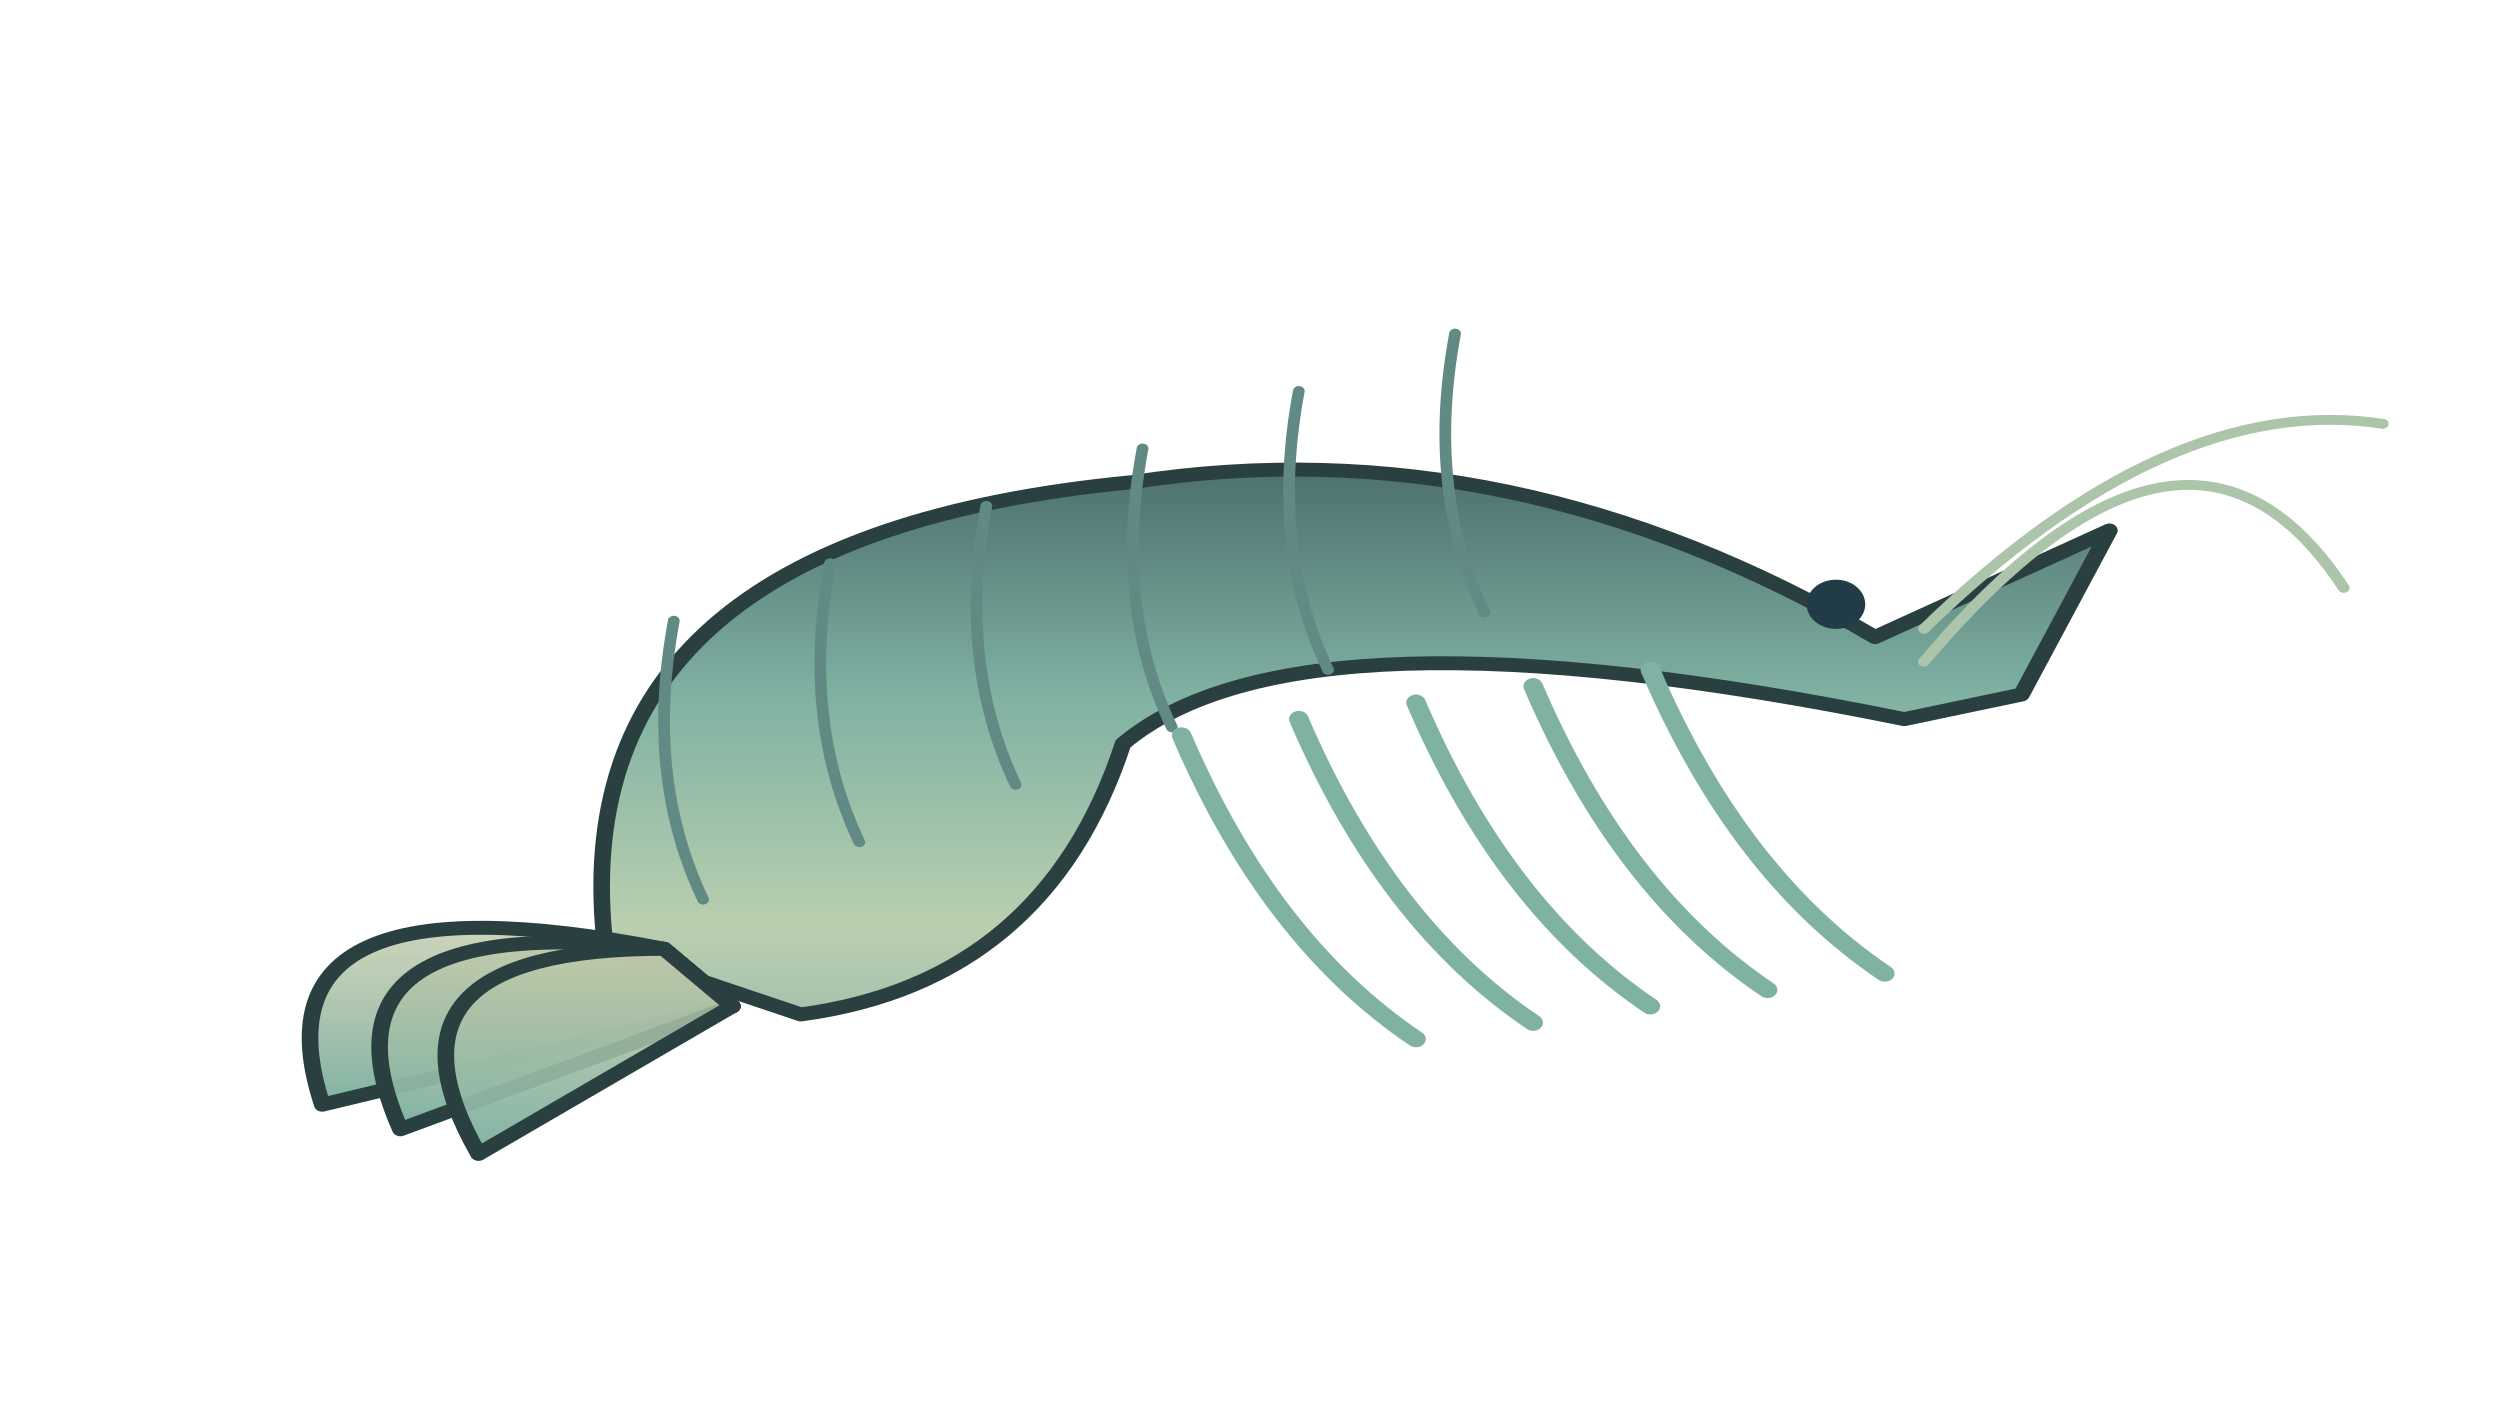
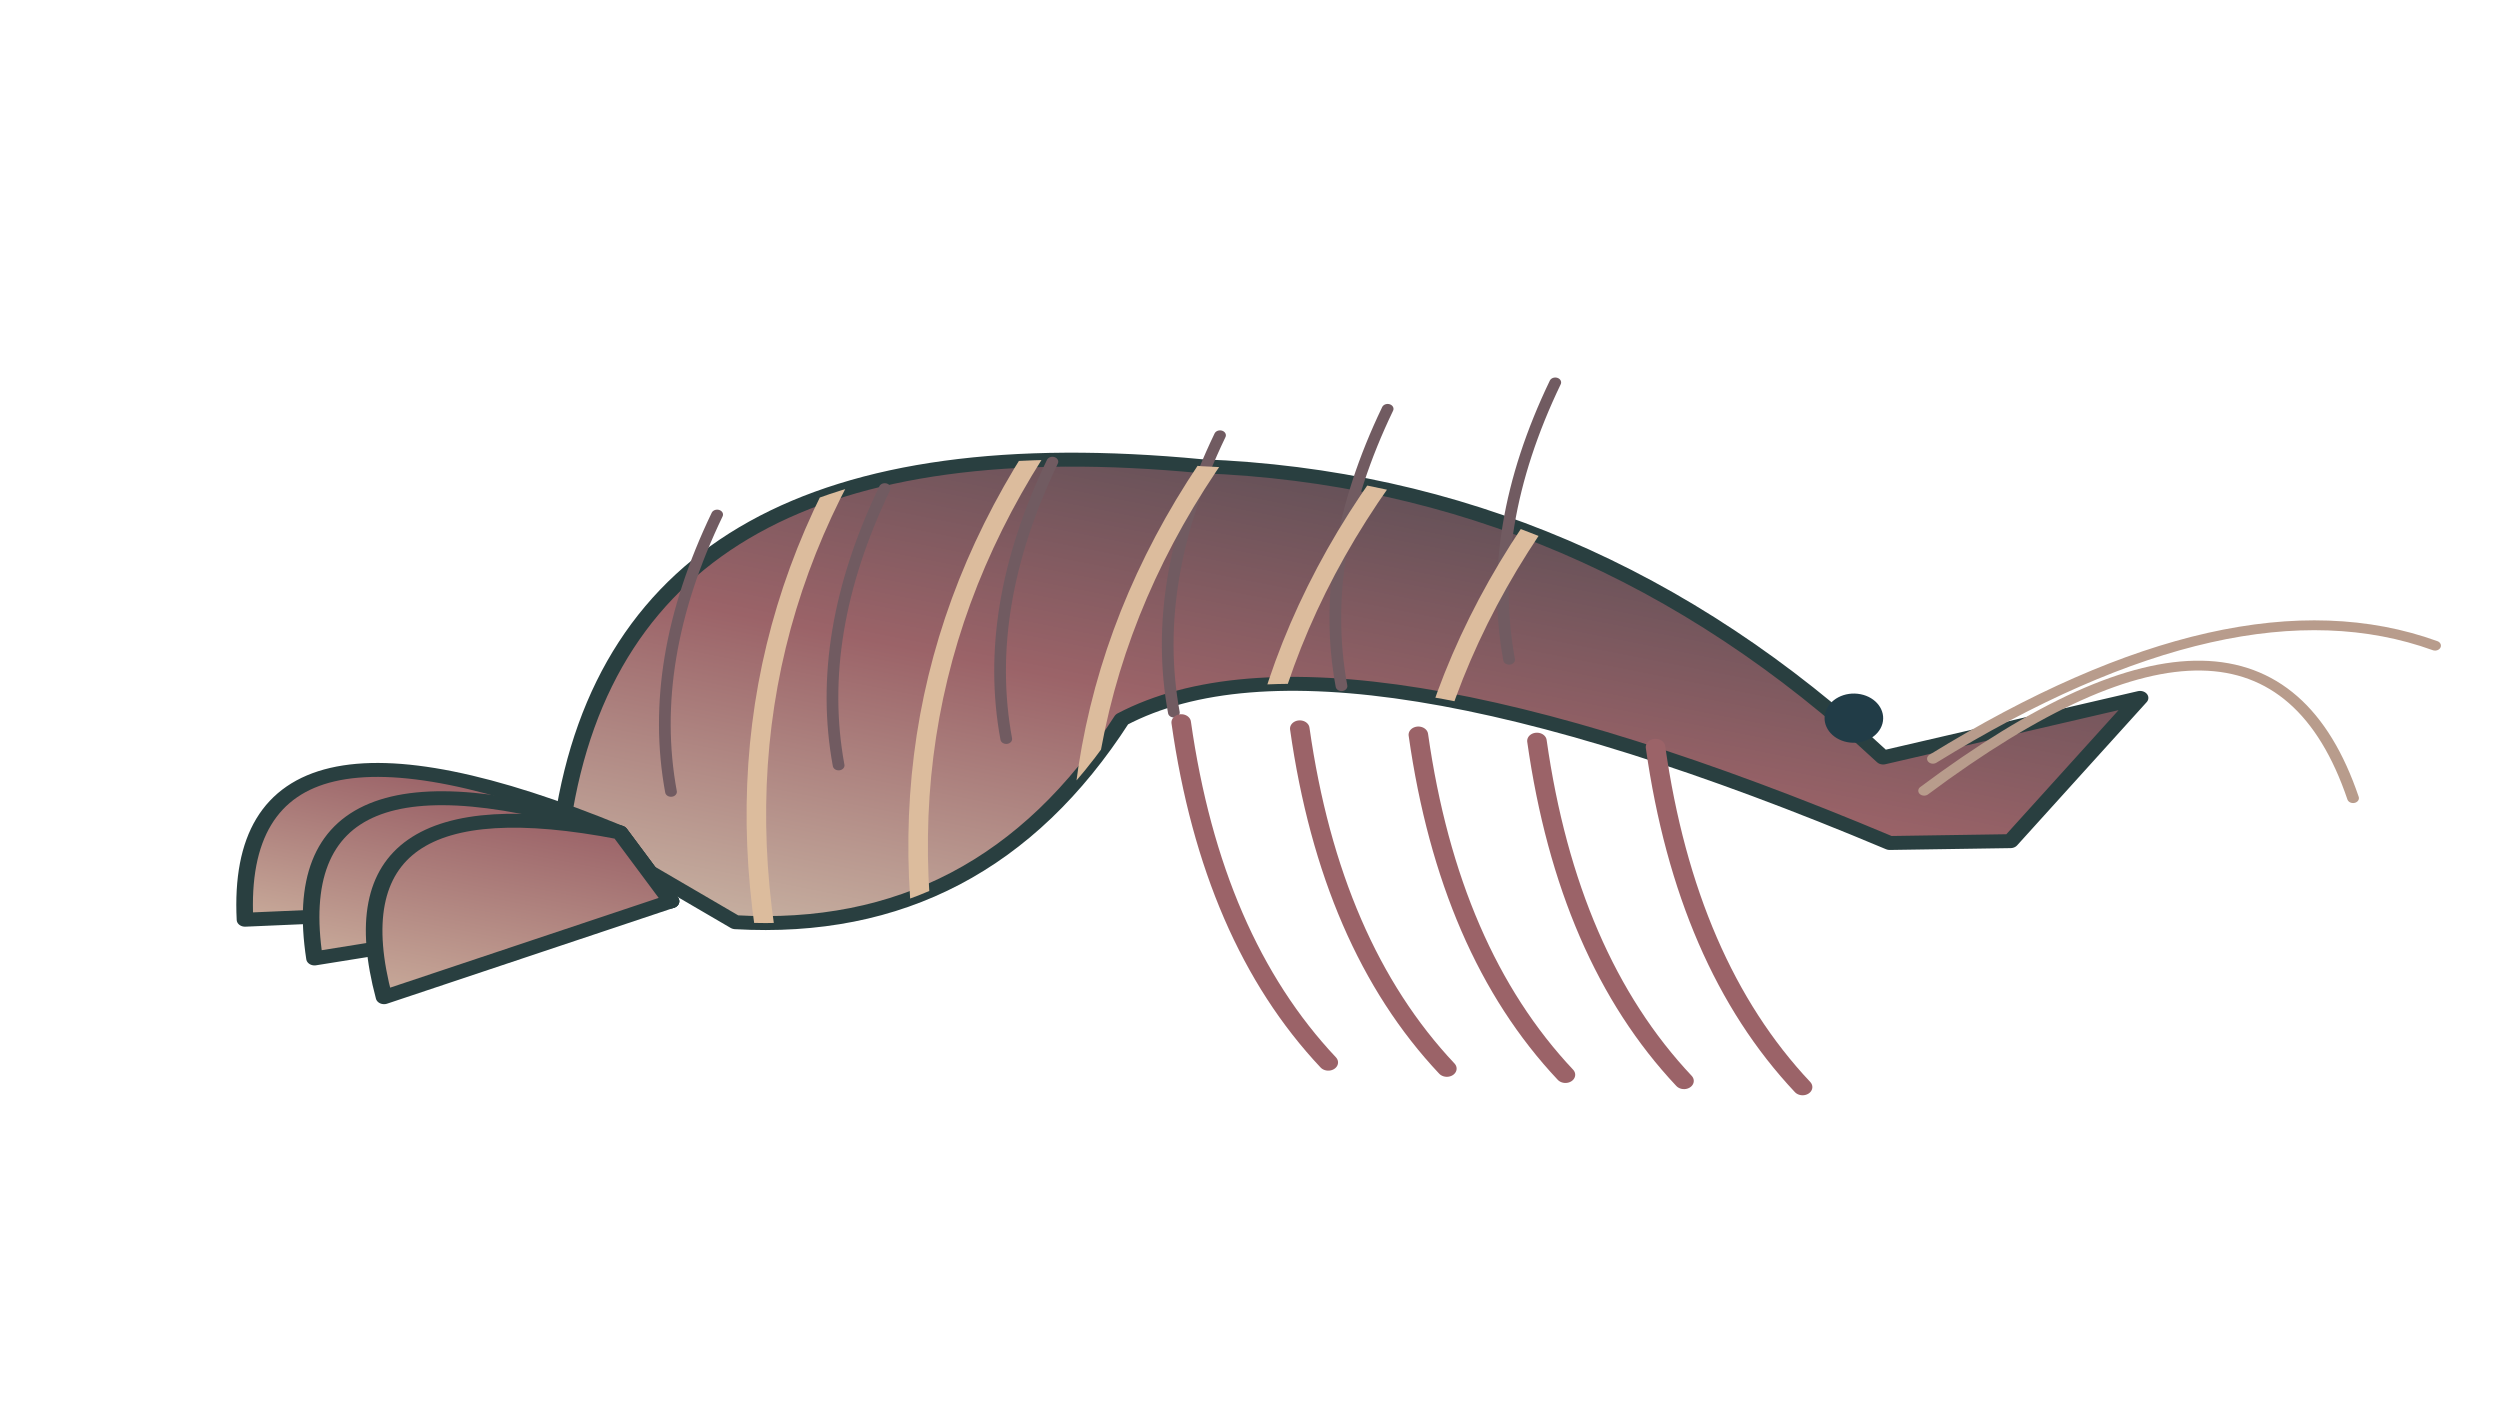
<svg xmlns="http://www.w3.org/2000/svg" width="256" height="144" viewBox="0 0 256 144">
  <defs>
-     <linearGradient id="body" x1="0" y1="0" x2="0" y2="1">
-       <stop stop-color="#4c706e" />
-       <stop offset=".42" stop-color="#80b2a3" />
-       <stop offset=".84" stop-color="#bacfaf" />
-       <stop offset="1" stop-color="#a6c1ae" />
+     <linearGradient id="body" x2="0" y2="1">
+       <stop stop-color="#655158" />
+       <stop offset=".45" stop-color="#9b6368" />
+       <stop offset="1" stop-color="#c6afa0" />
    </linearGradient>
-     <linearGradient id="fin" x1="0" y1="1" x2="0" y2="0">
-       <stop stop-color="#80b2a3" />
-       <stop offset="1" stop-color="#bfc8a8" stop-opacity=".78" />
+     <linearGradient id="fin" x2="0" y2="1">
+       <stop stop-color="#9b6368" />
+       <stop offset="1" stop-color="#c8aa9a" />
    </linearGradient>
    <clipPath id="bodyclip">
      <path d="M 62 99 Q 57 48.80 116 42.10 Q 154.80 35 192 61 L 216 48 L 207 68 L 195 71 Q 133 56 115 74 Q 107 103 82 107Z" />
    </clipPath>
  </defs>
-   <g transform="translate(0 14) scale(1 .84)">
+   <g transform="translate(0 14) scale(1 .84) rotate(13 128 72)">
    <path d="M 62 99 Q 57 48.80 116 42.10 Q 154.80 35 192 61 L 216 48 L 207 68 L 195 71 Q 133 56 115 74 Q 107 103 82 107Z" fill="url(#body)" stroke="#293f40" stroke-width="1.7" stroke-linejoin="round" stroke-linecap="round" />
-     <path d="M 72 93 q -6 -15 -3 -34" fill="none" stroke="#618a84" stroke-width="1.2" stroke-linejoin="round" stroke-linecap="round" />
-     <path d="M 88 86 q -6 -15 -3 -34" fill="none" stroke="#618a84" stroke-width="1.2" stroke-linejoin="round" stroke-linecap="round" />
-     <path d="M 104 79 q -6 -15 -3 -34" fill="none" stroke="#618a84" stroke-width="1.2" stroke-linejoin="round" stroke-linecap="round" />
-     <path d="M 120 72 q -6 -15 -3 -34" fill="none" stroke="#618a84" stroke-width="1.2" stroke-linejoin="round" stroke-linecap="round" />
-     <path d="M 136 65 q -6 -15 -3 -34" fill="none" stroke="#618a84" stroke-width="1.2" stroke-linejoin="round" stroke-linecap="round" />
-     <path d="M 152 58 q -6 -15 -3 -34" fill="none" stroke="#618a84" stroke-width="1.2" stroke-linejoin="round" stroke-linecap="round" />
-     <path d="M 121 73 q 9 25 24 37" fill="none" stroke="#80b2a3" stroke-width="2" stroke-linejoin="round" stroke-linecap="round" />
-     <path d="M 133 71 q 9 25 24 37" fill="none" stroke="#80b2a3" stroke-width="2" stroke-linejoin="round" stroke-linecap="round" />
-     <path d="M 145 69 q 9 25 24 37" fill="none" stroke="#80b2a3" stroke-width="2" stroke-linejoin="round" stroke-linecap="round" />
-     <path d="M 157 67 q 9 25 24 37" fill="none" stroke="#80b2a3" stroke-width="2" stroke-linejoin="round" stroke-linecap="round" />
-     <path d="M 169 65 q 9 25 24 37" fill="none" stroke="#80b2a3" stroke-width="2" stroke-linejoin="round" stroke-linecap="round" />
+     <path d="M 72 93 q -6 -15 -3 -34" fill="none" stroke="#715b61" stroke-width="1.2" stroke-linejoin="round" stroke-linecap="round" />
+     <path d="M 88 86 q -6 -15 -3 -34" fill="none" stroke="#715b61" stroke-width="1.2" stroke-linejoin="round" stroke-linecap="round" />
+     <path d="M 104 79 q -6 -15 -3 -34" fill="none" stroke="#715b61" stroke-width="1.2" stroke-linejoin="round" stroke-linecap="round" />
+     <path d="M 120 72 q -6 -15 -3 -34" fill="none" stroke="#715b61" stroke-width="1.2" stroke-linejoin="round" stroke-linecap="round" />
+     <path d="M 136 65 q -6 -15 -3 -34" fill="none" stroke="#715b61" stroke-width="1.2" stroke-linejoin="round" stroke-linecap="round" />
+     <path d="M 152 58 q -6 -15 -3 -34" fill="none" stroke="#715b61" stroke-width="1.2" stroke-linejoin="round" stroke-linecap="round" />
+     <path d="M 121 73 q 9 25 24 37" fill="none" stroke="#9b6368" stroke-width="2" stroke-linejoin="round" stroke-linecap="round" />
+     <path d="M 133 71 q 9 25 24 37" fill="none" stroke="#9b6368" stroke-width="2" stroke-linejoin="round" stroke-linecap="round" />
+     <path d="M 145 69 q 9 25 24 37" fill="none" stroke="#9b6368" stroke-width="2" stroke-linejoin="round" stroke-linecap="round" />
+     <path d="M 157 67 q 9 25 24 37" fill="none" stroke="#9b6368" stroke-width="2" stroke-linejoin="round" stroke-linecap="round" />
+     <path d="M 169 65 q 9 25 24 37" fill="none" stroke="#9b6368" stroke-width="2" stroke-linejoin="round" stroke-linecap="round" />
    <path d="M 68 99 Q 25 89 33 118 L 75 106Z" fill="url(#fin)" stroke="#293f40" stroke-width="1.7" stroke-linejoin="round" stroke-linecap="round" />
    <path d="M 68 99 Q 31 94 41 121 L 75 106Z" fill="url(#fin)" stroke="#293f40" stroke-width="1.7" stroke-linejoin="round" stroke-linecap="round" />
    <path d="M 68 99 Q 37 99 49 124 L 75 106Z" fill="url(#fin)" stroke="#293f40" stroke-width="1.7" stroke-linejoin="round" stroke-linecap="round" />
-     <path d="M 197 60 Q 222 31 244 35 M 197 64 Q 224 26 240 55" fill="none" stroke="#abc4aa" stroke-width="1.2" stroke-linejoin="round" stroke-linecap="round" />
+     <path d="M 197 60 Q 222 31 244 35 M 197 64 Q 224 26 240 55" fill="none" stroke="#b89c8c" stroke-width="1.2" stroke-linejoin="round" stroke-linecap="round" />
    <circle cx="188.00" cy="57.00" r="3.00" fill="#213c47" />
+     <g clip-path="url(#bodyclip)" stroke="#dcbc9d" stroke-width="2">
+       <path d="M85 35 Q71 73 87 112" fill="none" />
+       <path d="M102 35 Q88 73 104 112" fill="none" />
+       <path d="M119 35 Q105 73 121 112" fill="none" />
+       <path d="M136 35 Q122 73 138 112" fill="none" />
+       <path d="M153 35 Q139 73 155 112" fill="none" />
+     </g>
  </g>
</svg>
